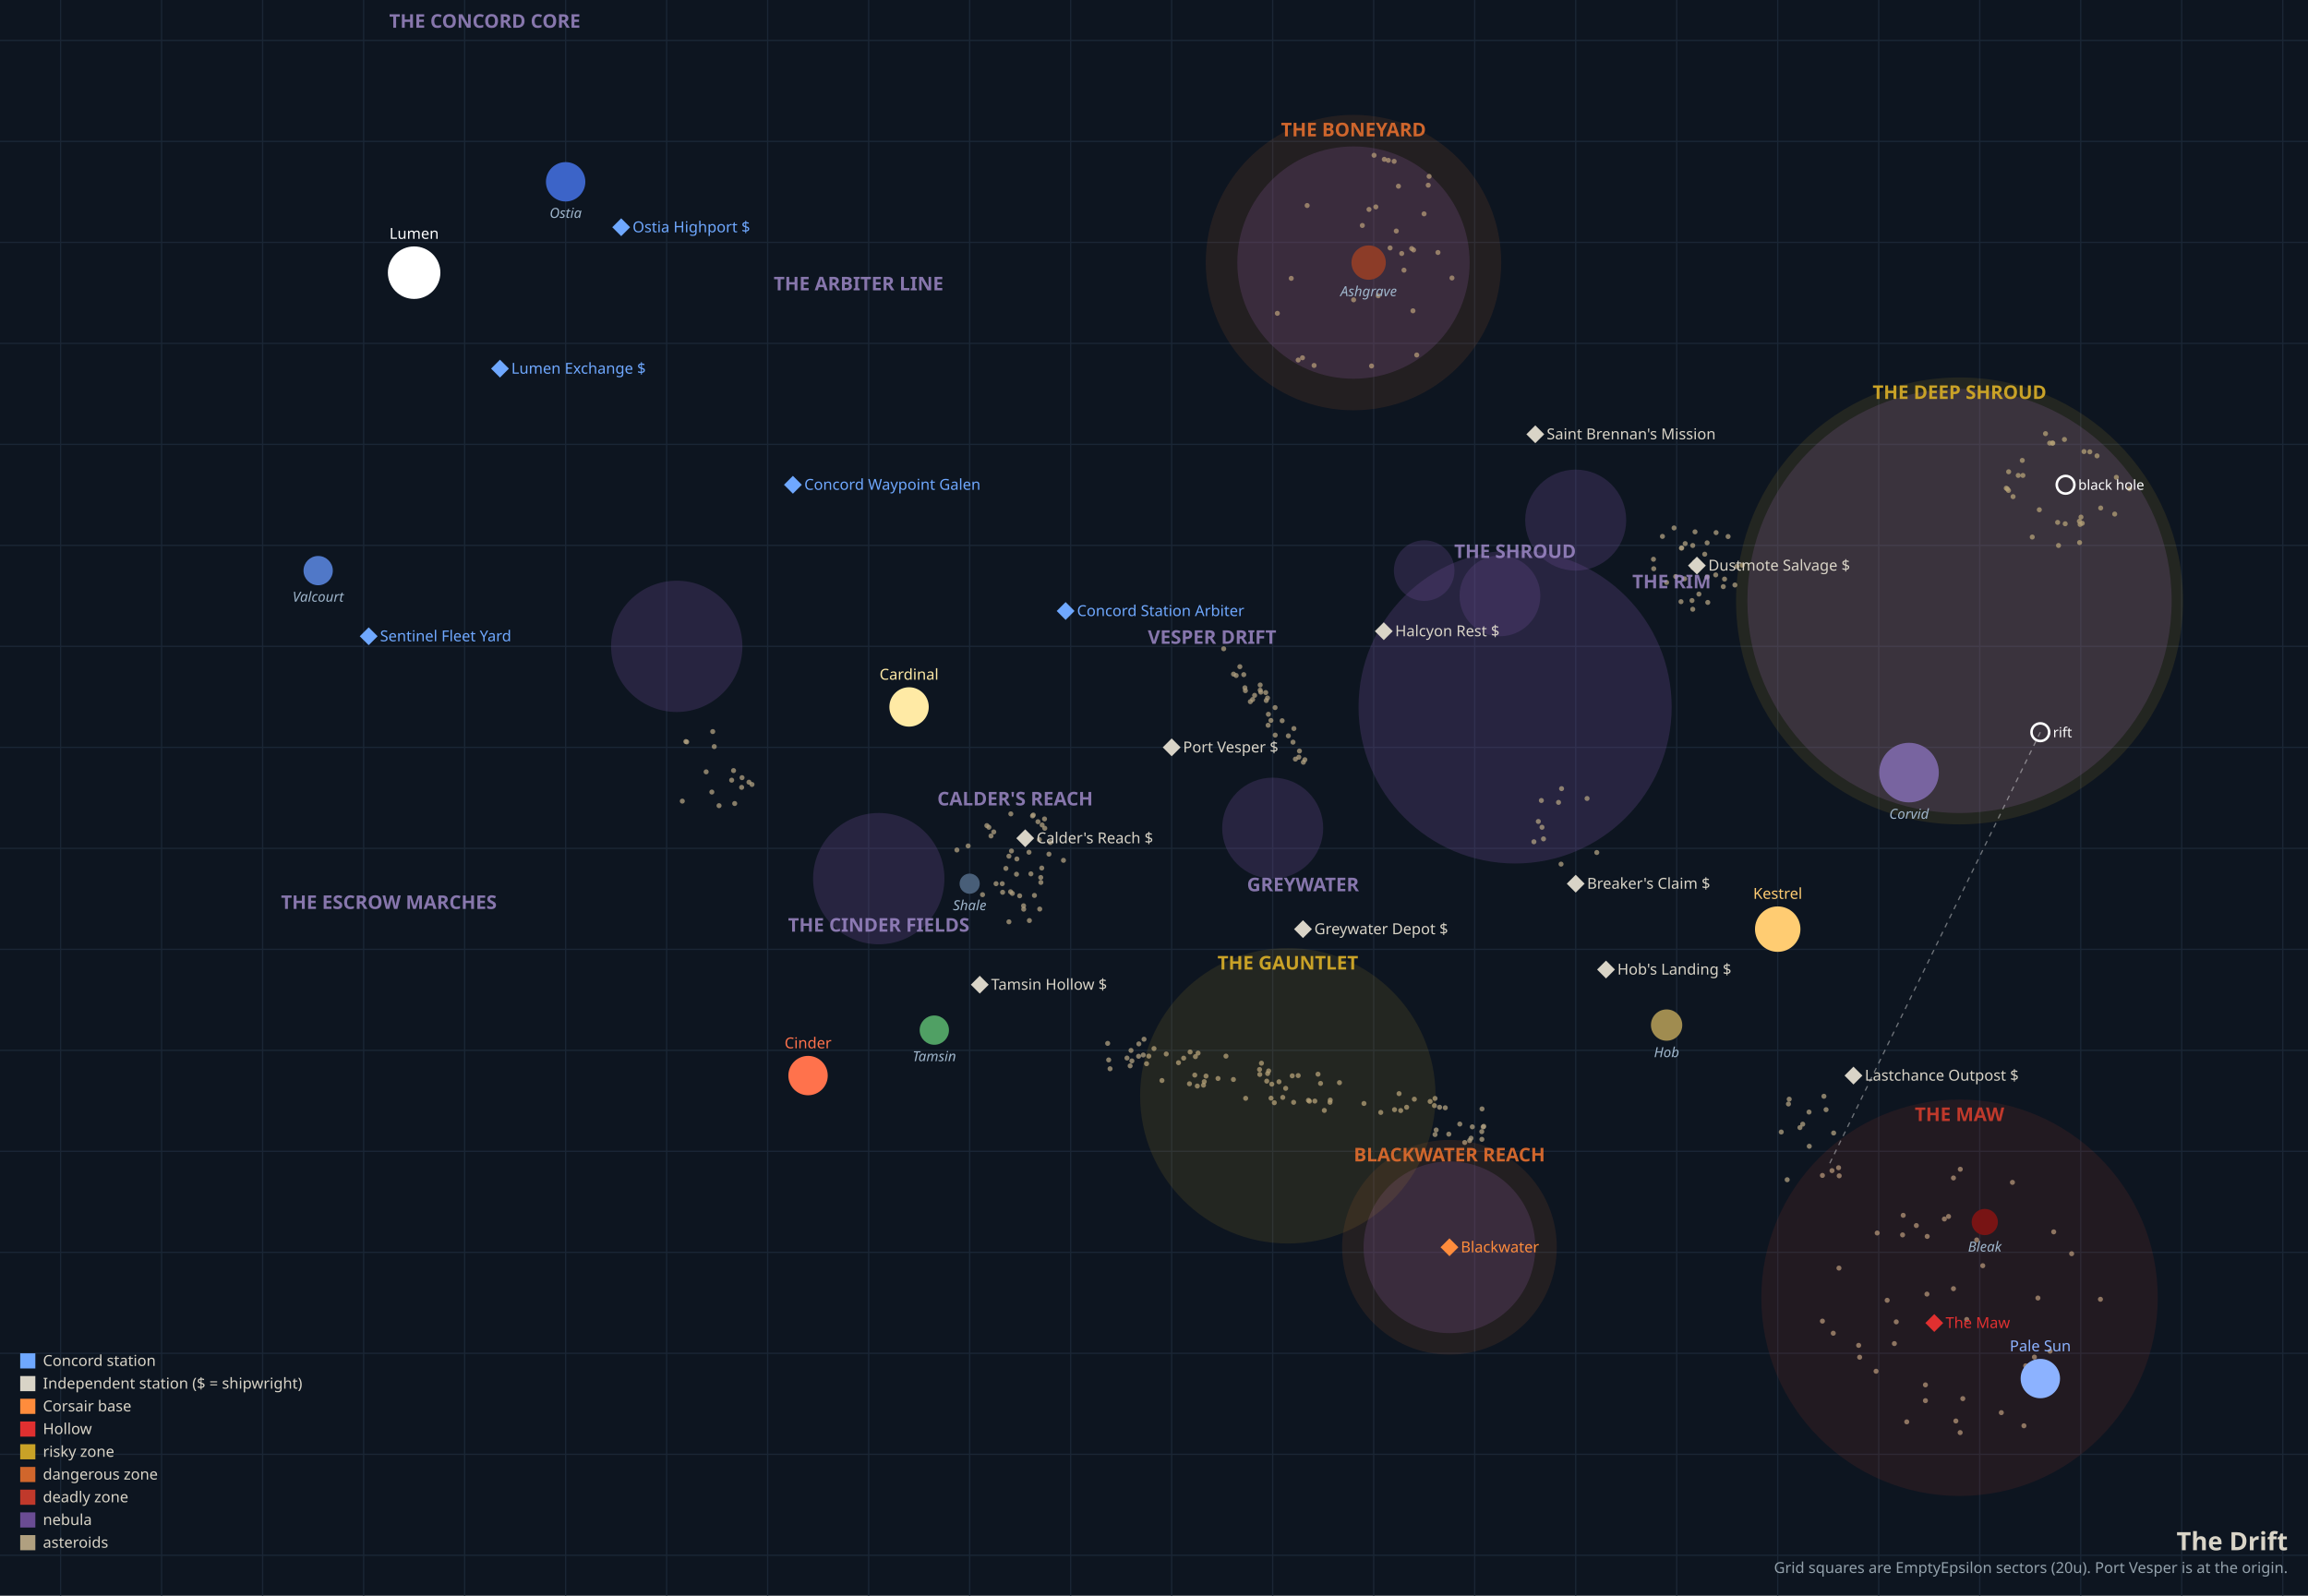
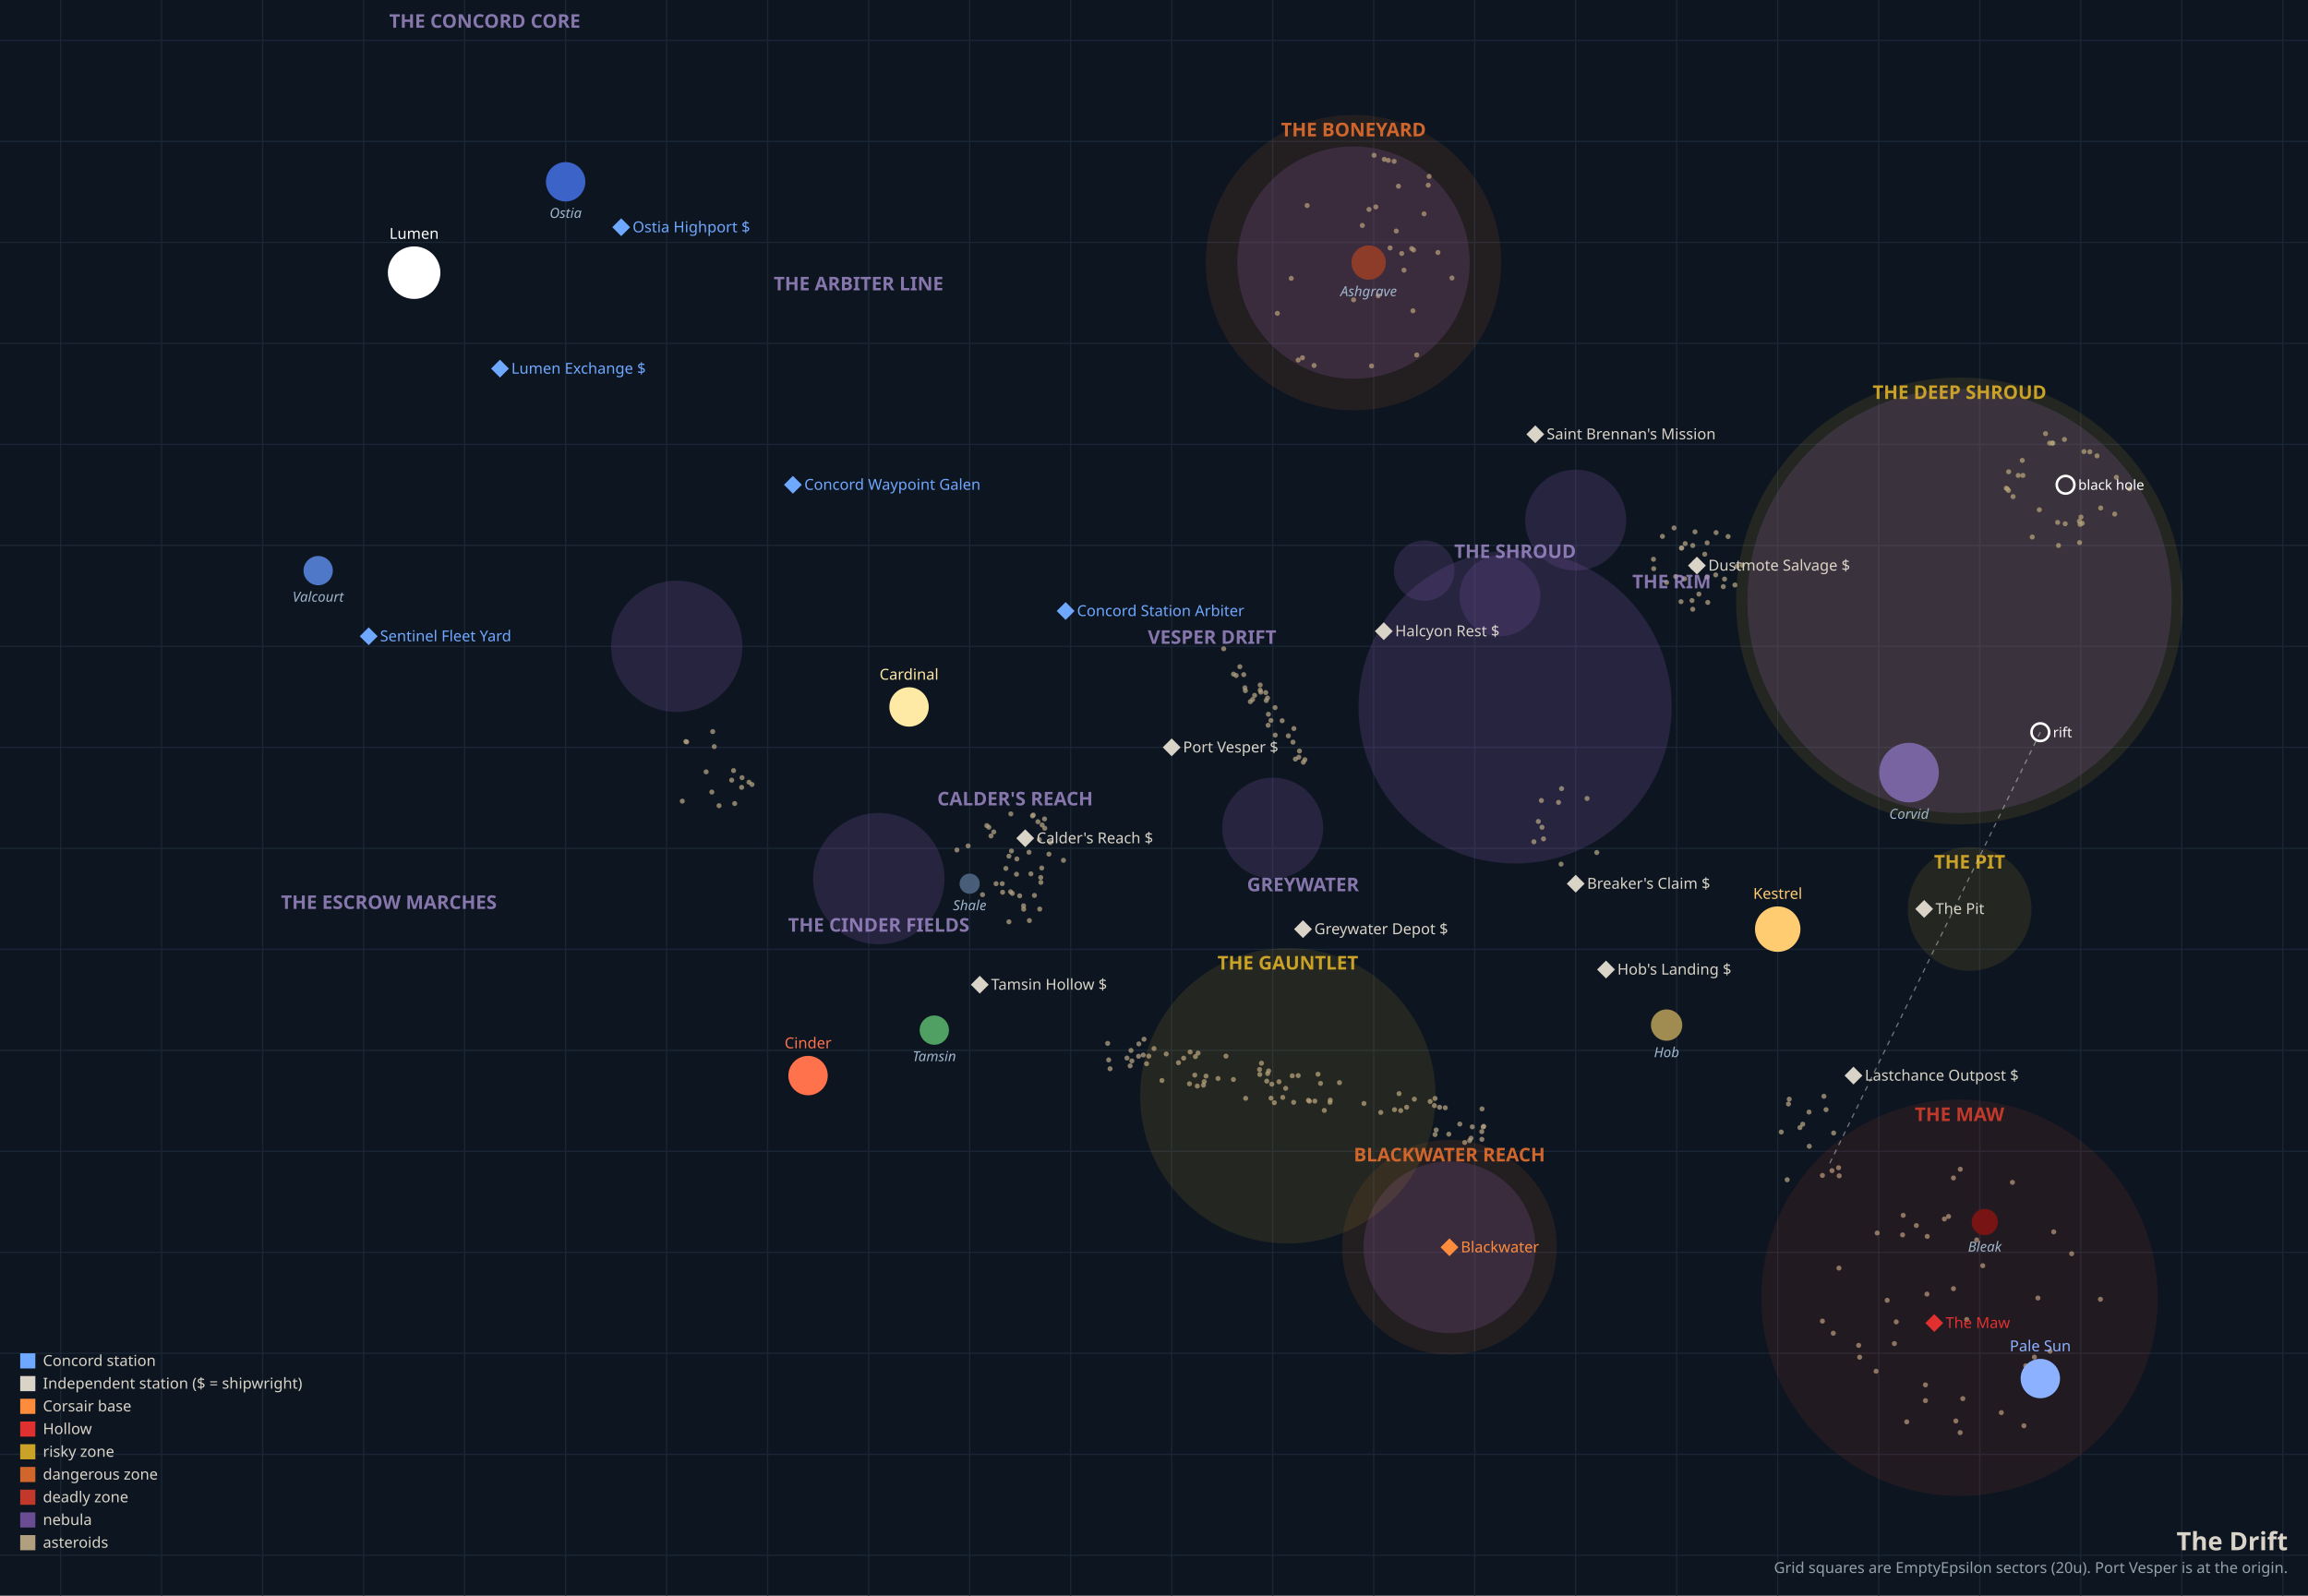
<svg xmlns="http://www.w3.org/2000/svg" viewBox="0 0 1828 1264" font-family="system-ui, sans-serif">
  <rect width="1828" height="1264" fill="#0d1520" />
  <line x1="-32.0" y1="0" x2="-32.0" y2="1264" stroke="#1a2635" stroke-width="1" />
  <line x1="48.0" y1="0" x2="48.0" y2="1264" stroke="#1a2635" stroke-width="1" />
  <line x1="128.0" y1="0" x2="128.0" y2="1264" stroke="#1a2635" stroke-width="1" />
  <line x1="208.0" y1="0" x2="208.0" y2="1264" stroke="#1a2635" stroke-width="1" />
  <line x1="288.0" y1="0" x2="288.0" y2="1264" stroke="#1a2635" stroke-width="1" />
  <line x1="368.0" y1="0" x2="368.0" y2="1264" stroke="#1a2635" stroke-width="1" />
  <line x1="448.0" y1="0" x2="448.0" y2="1264" stroke="#1a2635" stroke-width="1" />
  <line x1="528.0" y1="0" x2="528.0" y2="1264" stroke="#1a2635" stroke-width="1" />
  <line x1="608.0" y1="0" x2="608.0" y2="1264" stroke="#1a2635" stroke-width="1" />
  <line x1="688.0" y1="0" x2="688.0" y2="1264" stroke="#1a2635" stroke-width="1" />
  <line x1="768.0" y1="0" x2="768.0" y2="1264" stroke="#1a2635" stroke-width="1" />
  <line x1="848.0" y1="0" x2="848.0" y2="1264" stroke="#1a2635" stroke-width="1" />
  <line x1="928.0" y1="0" x2="928.0" y2="1264" stroke="#1a2635" stroke-width="1" />
  <line x1="1008.0" y1="0" x2="1008.0" y2="1264" stroke="#1a2635" stroke-width="1" />
  <line x1="1088.0" y1="0" x2="1088.0" y2="1264" stroke="#1a2635" stroke-width="1" />
  <line x1="1168.0" y1="0" x2="1168.0" y2="1264" stroke="#1a2635" stroke-width="1" />
  <line x1="1248.0" y1="0" x2="1248.0" y2="1264" stroke="#1a2635" stroke-width="1" />
  <line x1="1328.0" y1="0" x2="1328.0" y2="1264" stroke="#1a2635" stroke-width="1" />
  <line x1="1408.0" y1="0" x2="1408.0" y2="1264" stroke="#1a2635" stroke-width="1" />
  <line x1="1488.0" y1="0" x2="1488.0" y2="1264" stroke="#1a2635" stroke-width="1" />
  <line x1="1568.0" y1="0" x2="1568.0" y2="1264" stroke="#1a2635" stroke-width="1" />
  <line x1="1648.0" y1="0" x2="1648.0" y2="1264" stroke="#1a2635" stroke-width="1" />
  <line x1="1728.0" y1="0" x2="1728.0" y2="1264" stroke="#1a2635" stroke-width="1" />
  <line x1="1808.0" y1="0" x2="1808.0" y2="1264" stroke="#1a2635" stroke-width="1" />
  <line x1="0" y1="-48.0" x2="1828" y2="-48.0" stroke="#1a2635" stroke-width="1" />
  <line x1="0" y1="32.0" x2="1828" y2="32.0" stroke="#1a2635" stroke-width="1" />
  <line x1="0" y1="112.0" x2="1828" y2="112.0" stroke="#1a2635" stroke-width="1" />
  <line x1="0" y1="192.0" x2="1828" y2="192.0" stroke="#1a2635" stroke-width="1" />
  <line x1="0" y1="272.0" x2="1828" y2="272.0" stroke="#1a2635" stroke-width="1" />
  <line x1="0" y1="352.0" x2="1828" y2="352.0" stroke="#1a2635" stroke-width="1" />
  <line x1="0" y1="432.0" x2="1828" y2="432.0" stroke="#1a2635" stroke-width="1" />
  <line x1="0" y1="512.0" x2="1828" y2="512.0" stroke="#1a2635" stroke-width="1" />
  <line x1="0" y1="592.0" x2="1828" y2="592.0" stroke="#1a2635" stroke-width="1" />
  <line x1="0" y1="672.0" x2="1828" y2="672.0" stroke="#1a2635" stroke-width="1" />
  <line x1="0" y1="752.0" x2="1828" y2="752.0" stroke="#1a2635" stroke-width="1" />
  <line x1="0" y1="832.0" x2="1828" y2="832.0" stroke="#1a2635" stroke-width="1" />
  <line x1="0" y1="912.0" x2="1828" y2="912.0" stroke="#1a2635" stroke-width="1" />
  <line x1="0" y1="992.0" x2="1828" y2="992.0" stroke="#1a2635" stroke-width="1" />
  <line x1="0" y1="1072.0" x2="1828" y2="1072.0" stroke="#1a2635" stroke-width="1" />
  <line x1="0" y1="1152.0" x2="1828" y2="1152.0" stroke="#1a2635" stroke-width="1" />
  <line x1="0" y1="1232.0" x2="1828" y2="1232.0" stroke="#1a2635" stroke-width="1" />
  <circle cx="1200.0" cy="560.0" r="124.0" fill="#6a4c93" opacity="0.28" />
  <circle cx="1552.0" cy="476.0" r="168.0" fill="#6a4c93" opacity="0.28" />
  <circle cx="1148.0" cy="988.0" r="68.0" fill="#6a4c93" opacity="0.28" />
  <circle cx="1072.0" cy="208.0" r="92.0" fill="#6a4c93" opacity="0.28" />
  <circle cx="696.0" cy="696.0" r="52.0" fill="#6a4c93" opacity="0.28" />
  <circle cx="1008.0" cy="656.0" r="40.0" fill="#6a4c93" opacity="0.28" />
  <circle cx="536.0" cy="512.0" r="52.0" fill="#6a4c93" opacity="0.28" />
  <circle cx="1188.0" cy="472.0" r="32.0" fill="#6a4c93" opacity="0.28" />
  <circle cx="1248.0" cy="412.0" r="40.0" fill="#6a4c93" opacity="0.28" />
  <circle cx="1128.0" cy="452.0" r="24.0" fill="#6a4c93" opacity="0.28" />
  <circle cx="799.1" cy="678.2" r="2" fill="#b0a080" opacity="0.75" />
  <circle cx="800.4" cy="706.4" r="2" fill="#b0a080" opacity="0.75" />
  <circle cx="800.6" cy="644.7" r="2" fill="#b0a080" opacity="0.75" />
  <circle cx="815.0" cy="675.1" r="2" fill="#b0a080" opacity="0.75" />
  <circle cx="796.7" cy="687.9" r="2" fill="#b0a080" opacity="0.75" />
  <circle cx="810.7" cy="717.5" r="2" fill="#b0a080" opacity="0.75" />
  <circle cx="825.1" cy="687.6" r="2" fill="#b0a080" opacity="0.75" />
  <circle cx="783.2" cy="655.3" r="2" fill="#b0a080" opacity="0.75" />
  <circle cx="810.8" cy="720.2" r="2" fill="#b0a080" opacity="0.75" />
  <circle cx="805.4" cy="680.4" r="2" fill="#b0a080" opacity="0.75" />
  <circle cx="817.8" cy="646.3" r="2" fill="#b0a080" opacity="0.75" />
  <circle cx="793.8" cy="700.0" r="2" fill="#b0a080" opacity="0.75" />
  <circle cx="830.8" cy="676.6" r="2" fill="#b0a080" opacity="0.75" />
  <circle cx="816.5" cy="692.2" r="2" fill="#b0a080" opacity="0.75" />
  <circle cx="825.4" cy="653.5" r="2" fill="#b0a080" opacity="0.75" />
  <circle cx="818.4" cy="645.6" r="2" fill="#b0a080" opacity="0.75" />
  <circle cx="757.9" cy="673.3" r="2" fill="#b0a080" opacity="0.75" />
  <circle cx="778.2" cy="708.7" r="2" fill="#b0a080" opacity="0.75" />
  <circle cx="822.1" cy="650.9" r="2" fill="#b0a080" opacity="0.75" />
  <circle cx="827.5" cy="656.1" r="2" fill="#b0a080" opacity="0.75" />
  <circle cx="801.1" cy="674.1" r="2" fill="#b0a080" opacity="0.75" />
  <circle cx="807.6" cy="709.6" r="2" fill="#b0a080" opacity="0.75" />
  <circle cx="824.3" cy="695.1" r="2" fill="#b0a080" opacity="0.75" />
  <circle cx="824.4" cy="699.0" r="2" fill="#b0a080" opacity="0.75" />
  <circle cx="784.9" cy="662.2" r="2" fill="#b0a080" opacity="0.75" />
  <circle cx="788.9" cy="700.0" r="2" fill="#b0a080" opacity="0.75" />
  <circle cx="799.1" cy="730.2" r="2" fill="#b0a080" opacity="0.75" />
  <circle cx="781.6" cy="654.0" r="2" fill="#b0a080" opacity="0.75" />
  <circle cx="823.5" cy="720.1" r="2" fill="#b0a080" opacity="0.75" />
  <circle cx="819.3" cy="709.3" r="2" fill="#b0a080" opacity="0.75" />
  <circle cx="842.3" cy="681.5" r="2" fill="#b0a080" opacity="0.75" />
  <circle cx="766.8" cy="670.1" r="2" fill="#b0a080" opacity="0.75" />
  <circle cx="827.3" cy="648.7" r="2" fill="#b0a080" opacity="0.75" />
  <circle cx="805.1" cy="692.5" r="2" fill="#b0a080" opacity="0.75" />
  <circle cx="794.1" cy="706.8" r="2" fill="#b0a080" opacity="0.75" />
  <circle cx="815.3" cy="729.2" r="2" fill="#b0a080" opacity="0.75" />
  <circle cx="823.2" cy="665.1" r="2" fill="#b0a080" opacity="0.75" />
  <circle cx="787.1" cy="659.0" r="2" fill="#b0a080" opacity="0.75" />
  <circle cx="831.9" cy="667.4" r="2" fill="#b0a080" opacity="0.75" />
  <circle cx="801.8" cy="707.7" r="2" fill="#b0a080" opacity="0.75" />
  <circle cx="1045.9" cy="858.2" r="2" fill="#b0a080" opacity="0.75" />
  <circle cx="1048.9" cy="879.6" r="2" fill="#b0a080" opacity="0.75" />
  <circle cx="997.6" cy="847.2" r="2" fill="#b0a080" opacity="0.75" />
  <circle cx="1175.2" cy="892.2" r="2" fill="#b0a080" opacity="0.75" />
  <circle cx="906.1" cy="823.2" r="2" fill="#b0a080" opacity="0.75" />
  <circle cx="908.1" cy="842.6" r="2" fill="#b0a080" opacity="0.75" />
  <circle cx="1114.1" cy="877.1" r="2" fill="#b0a080" opacity="0.75" />
  <circle cx="895.8" cy="832.1" r="2" fill="#b0a080" opacity="0.75" />
  <circle cx="1174.7" cy="892.7" r="2" fill="#b0a080" opacity="0.75" />
  <circle cx="1165.1" cy="901.6" r="2" fill="#b0a080" opacity="0.75" />
  <circle cx="878.1" cy="839.6" r="2" fill="#b0a080" opacity="0.75" />
  <circle cx="1080.3" cy="874.1" r="2" fill="#b0a080" opacity="0.75" />
  <circle cx="955.2" cy="852.4" r="2" fill="#b0a080" opacity="0.75" />
  <circle cx="909.9" cy="836.6" r="2" fill="#b0a080" opacity="0.75" />
  <circle cx="1009.3" cy="873.5" r="2" fill="#b0a080" opacity="0.75" />
  <circle cx="1140.2" cy="877.1" r="2" fill="#b0a080" opacity="0.75" />
  <circle cx="1028.2" cy="852.0" r="2" fill="#b0a080" opacity="0.75" />
  <circle cx="1147.5" cy="898.4" r="2" fill="#b0a080" opacity="0.75" />
  <circle cx="964.7" cy="854.3" r="2" fill="#b0a080" opacity="0.75" />
  <circle cx="1060.9" cy="857.6" r="2" fill="#b0a080" opacity="0.75" />
  <circle cx="1104.5" cy="879.0" r="2" fill="#b0a080" opacity="0.75" />
  <circle cx="1109.4" cy="879.7" r="2" fill="#b0a080" opacity="0.75" />
  <circle cx="877.3" cy="826.5" r="2" fill="#b0a080" opacity="0.75" />
  <circle cx="879.2" cy="846.6" r="2" fill="#b0a080" opacity="0.75" />
  <circle cx="1137.5" cy="895.1" r="2" fill="#b0a080" opacity="0.75" />
  <circle cx="971.0" cy="836.6" r="2" fill="#b0a080" opacity="0.75" />
  <circle cx="1136.6" cy="898.7" r="2" fill="#b0a080" opacity="0.75" />
  <circle cx="901.8" cy="836.7" r="2" fill="#b0a080" opacity="0.75" />
  <circle cx="895.1" cy="844.3" r="2" fill="#b0a080" opacity="0.75" />
  <circle cx="1108.1" cy="866.3" r="2" fill="#b0a080" opacity="0.75" />
  <circle cx="1018.3" cy="862.1" r="2" fill="#b0a080" opacity="0.75" />
  <circle cx="953.2" cy="859.6" r="2" fill="#b0a080" opacity="0.75" />
  <circle cx="1004.8" cy="848.3" r="2" fill="#b0a080" opacity="0.75" />
  <circle cx="1036.3" cy="871.6" r="2" fill="#b0a080" opacity="0.75" />
  <circle cx="937.5" cy="838.2" r="2" fill="#b0a080" opacity="0.75" />
  <circle cx="1173.6" cy="896.4" r="2" fill="#b0a080" opacity="0.75" />
  <circle cx="1007.3" cy="858.8" r="2" fill="#b0a080" opacity="0.75" />
  <circle cx="914.0" cy="830.6" r="2" fill="#b0a080" opacity="0.75" />
  <circle cx="976.9" cy="855.1" r="2" fill="#b0a080" opacity="0.75" />
  <circle cx="946.8" cy="837.0" r="2" fill="#b0a080" opacity="0.75" />
  <circle cx="896.5" cy="840.4" r="2" fill="#b0a080" opacity="0.75" />
  <circle cx="942.1" cy="858.5" r="2" fill="#b0a080" opacity="0.75" />
  <circle cx="1136.6" cy="870.1" r="2" fill="#b0a080" opacity="0.75" />
  <circle cx="946.3" cy="851.6" r="2" fill="#b0a080" opacity="0.75" />
  <circle cx="942.6" cy="833.3" r="2" fill="#b0a080" opacity="0.75" />
  <circle cx="1156.2" cy="890.4" r="2" fill="#b0a080" opacity="0.75" />
  <circle cx="1016.0" cy="869.3" r="2" fill="#b0a080" opacity="0.75" />
  <circle cx="1120.2" cy="870.7" r="2" fill="#b0a080" opacity="0.75" />
  <circle cx="905.5" cy="835.7" r="2" fill="#b0a080" opacity="0.75" />
  <circle cx="1003.3" cy="856.4" r="2" fill="#b0a080" opacity="0.75" />
  <circle cx="1093.6" cy="881.2" r="2" fill="#b0a080" opacity="0.75" />
  <circle cx="1173.8" cy="878.4" r="2" fill="#b0a080" opacity="0.75" />
  <circle cx="997.8" cy="851.1" r="2" fill="#b0a080" opacity="0.75" />
  <circle cx="1136.1" cy="875.8" r="2" fill="#b0a080" opacity="0.75" />
  <circle cx="933.4" cy="841.8" r="2" fill="#b0a080" opacity="0.75" />
  <circle cx="1004.0" cy="850.4" r="2" fill="#b0a080" opacity="0.75" />
  <circle cx="948.3" cy="860.3" r="2" fill="#b0a080" opacity="0.75" />
  <circle cx="1006.7" cy="869.9" r="2" fill="#b0a080" opacity="0.75" />
  <circle cx="1043.9" cy="850.9" r="2" fill="#b0a080" opacity="0.75" />
  <circle cx="1173.7" cy="902.5" r="2" fill="#b0a080" opacity="0.75" />
  <circle cx="1164.0" cy="903.5" r="2" fill="#b0a080" opacity="0.75" />
  <circle cx="1132.7" cy="872.5" r="2" fill="#b0a080" opacity="0.75" />
  <circle cx="1023.5" cy="852.2" r="2" fill="#b0a080" opacity="0.75" />
  <circle cx="999.1" cy="842.2" r="2" fill="#b0a080" opacity="0.75" />
  <circle cx="986.6" cy="870.0" r="2" fill="#b0a080" opacity="0.75" />
  <circle cx="953.8" cy="856.8" r="2" fill="#b0a080" opacity="0.75" />
  <circle cx="1013.0" cy="856.9" r="2" fill="#b0a080" opacity="0.75" />
  <circle cx="1160.1" cy="905.0" r="2" fill="#b0a080" opacity="0.75" />
  <circle cx="1041.4" cy="872.2" r="2" fill="#b0a080" opacity="0.75" />
  <circle cx="923.7" cy="834.9" r="2" fill="#b0a080" opacity="0.75" />
  <circle cx="1166.1" cy="892.6" r="2" fill="#b0a080" opacity="0.75" />
  <circle cx="1037.1" cy="872.3" r="2" fill="#b0a080" opacity="0.75" />
  <circle cx="892.6" cy="838.1" r="2" fill="#b0a080" opacity="0.75" />
  <circle cx="1024.6" cy="873.2" r="2" fill="#b0a080" opacity="0.75" />
  <circle cx="920.3" cy="855.9" r="2" fill="#b0a080" opacity="0.75" />
  <circle cx="902.0" cy="826.9" r="2" fill="#b0a080" opacity="0.75" />
  <circle cx="1053.4" cy="873.2" r="2" fill="#b0a080" opacity="0.75" />
  <circle cx="948.9" cy="834.2" r="2" fill="#b0a080" opacity="0.75" />
  <circle cx="1144.7" cy="877.5" r="2" fill="#b0a080" opacity="0.75" />
  <circle cx="1053.6" cy="871.4" r="2" fill="#b0a080" opacity="0.75" />
  <circle cx="1320.0" cy="461.4" r="2" fill="#b0a080" opacity="0.75" />
  <circle cx="1309.6" cy="443.0" r="2" fill="#b0a080" opacity="0.75" />
  <circle cx="1352.6" cy="477.2" r="2" fill="#b0a080" opacity="0.75" />
  <circle cx="1345.6" cy="470.6" r="2" fill="#b0a080" opacity="0.75" />
  <circle cx="1334.7" cy="430.6" r="2" fill="#b0a080" opacity="0.75" />
  <circle cx="1331.4" cy="476.6" r="2" fill="#b0a080" opacity="0.75" />
  <circle cx="1365.9" cy="458.7" r="2" fill="#b0a080" opacity="0.75" />
  <circle cx="1379.9" cy="447.7" r="2" fill="#b0a080" opacity="0.75" />
  <circle cx="1358.9" cy="455.4" r="2" fill="#b0a080" opacity="0.75" />
  <circle cx="1340.7" cy="482.6" r="2" fill="#b0a080" opacity="0.75" />
  <circle cx="1368.7" cy="425.0" r="2" fill="#b0a080" opacity="0.75" />
  <circle cx="1334.2" cy="458.5" r="2" fill="#b0a080" opacity="0.75" />
  <circle cx="1359.2" cy="421.9" r="2" fill="#b0a080" opacity="0.75" />
  <circle cx="1316.7" cy="424.9" r="2" fill="#b0a080" opacity="0.75" />
  <circle cx="1342.2" cy="445.4" r="2" fill="#b0a080" opacity="0.75" />
  <circle cx="1352.1" cy="430.0" r="2" fill="#b0a080" opacity="0.75" />
  <circle cx="1325.9" cy="418.2" r="2" fill="#b0a080" opacity="0.75" />
  <circle cx="1352.1" cy="457.1" r="2" fill="#b0a080" opacity="0.75" />
  <circle cx="1364.9" cy="464.7" r="2" fill="#b0a080" opacity="0.75" />
  <circle cx="1340.1" cy="475.7" r="2" fill="#b0a080" opacity="0.75" />
  <circle cx="1340.7" cy="432.1" r="2" fill="#b0a080" opacity="0.75" />
  <circle cx="1331.7" cy="434.2" r="2" fill="#b0a080" opacity="0.75" />
  <circle cx="1309.8" cy="450.5" r="2" fill="#b0a080" opacity="0.75" />
  <circle cx="1350.2" cy="439.0" r="2" fill="#b0a080" opacity="0.75" />
  <circle cx="1327.2" cy="456.7" r="2" fill="#b0a080" opacity="0.75" />
  <circle cx="1375.6" cy="448.7" r="2" fill="#b0a080" opacity="0.75" />
  <circle cx="1332.0" cy="434.0" r="2" fill="#b0a080" opacity="0.75" />
  <circle cx="1342.5" cy="421.3" r="2" fill="#b0a080" opacity="0.75" />
  <circle cx="1340.8" cy="449.6" r="2" fill="#b0a080" opacity="0.75" />
  <circle cx="1374.1" cy="463.4" r="2" fill="#b0a080" opacity="0.75" />
  <circle cx="1127.9" cy="169.4" r="2" fill="#b0a080" opacity="0.75" />
  <circle cx="1107.6" cy="147.5" r="2" fill="#b0a080" opacity="0.75" />
  <circle cx="1091.6" cy="234.3" r="2" fill="#b0a080" opacity="0.75" />
  <circle cx="1040.8" cy="289.5" r="2" fill="#b0a080" opacity="0.75" />
  <circle cx="1096.4" cy="126.2" r="2" fill="#b0a080" opacity="0.75" />
  <circle cx="1105.9" cy="183.0" r="2" fill="#b0a080" opacity="0.75" />
  <circle cx="1072.1" cy="237.5" r="2" fill="#b0a080" opacity="0.75" />
  <circle cx="1088.3" cy="123.0" r="2" fill="#b0a080" opacity="0.75" />
  <circle cx="1011.7" cy="248.2" r="2" fill="#b0a080" opacity="0.75" />
  <circle cx="1122.1" cy="281.2" r="2" fill="#b0a080" opacity="0.75" />
  <circle cx="1131.9" cy="139.7" r="2" fill="#b0a080" opacity="0.75" />
  <circle cx="1104.2" cy="127.8" r="2" fill="#b0a080" opacity="0.75" />
  <circle cx="1150.0" cy="220.2" r="2" fill="#b0a080" opacity="0.75" />
  <circle cx="1028.2" cy="285.2" r="2" fill="#b0a080" opacity="0.75" />
  <circle cx="1099.6" cy="127.0" r="2" fill="#b0a080" opacity="0.75" />
  <circle cx="1089.7" cy="163.9" r="2" fill="#b0a080" opacity="0.75" />
  <circle cx="1079.0" cy="178.6" r="2" fill="#b0a080" opacity="0.75" />
  <circle cx="1131.2" cy="146.7" r="2" fill="#b0a080" opacity="0.75" />
  <circle cx="1086.3" cy="289.9" r="2" fill="#b0a080" opacity="0.75" />
  <circle cx="1022.7" cy="220.5" r="2" fill="#b0a080" opacity="0.75" />
  <circle cx="1084.3" cy="165.9" r="2" fill="#b0a080" opacity="0.75" />
  <circle cx="1112.0" cy="214.0" r="2" fill="#b0a080" opacity="0.75" />
  <circle cx="1031.6" cy="283.4" r="2" fill="#b0a080" opacity="0.75" />
  <circle cx="1119.6" cy="198.0" r="2" fill="#b0a080" opacity="0.75" />
  <circle cx="1035.3" cy="162.8" r="2" fill="#b0a080" opacity="0.75" />
  <circle cx="1138.9" cy="200.0" r="2" fill="#b0a080" opacity="0.75" />
  <circle cx="1101.0" cy="196.4" r="2" fill="#b0a080" opacity="0.75" />
  <circle cx="1110.2" cy="200.8" r="2" fill="#b0a080" opacity="0.75" />
  <circle cx="1118.1" cy="196.9" r="2" fill="#b0a080" opacity="0.75" />
  <circle cx="1119.1" cy="246.2" r="2" fill="#b0a080" opacity="0.75" />
  <circle cx="1543.3" cy="963.6" r="2" fill="#b0a080" opacity="0.75" />
  <circle cx="1486.8" cy="976.7" r="2" fill="#b0a080" opacity="0.75" />
  <circle cx="1485.9" cy="1086.2" r="2" fill="#b0a080" opacity="0.75" />
  <circle cx="1549.1" cy="1125.6" r="2" fill="#b0a080" opacity="0.75" />
  <circle cx="1663.6" cy="1029.2" r="2" fill="#b0a080" opacity="0.75" />
  <circle cx="1456.5" cy="1004.5" r="2" fill="#b0a080" opacity="0.75" />
  <circle cx="1547.2" cy="933.1" r="2" fill="#b0a080" opacity="0.75" />
  <circle cx="1531.8" cy="1051.1" r="2" fill="#b0a080" opacity="0.75" />
  <circle cx="1517.8" cy="970.8" r="2" fill="#b0a080" opacity="0.75" />
  <circle cx="1510.2" cy="1126.3" r="2" fill="#b0a080" opacity="0.75" />
  <circle cx="1540.0" cy="965.6" r="2" fill="#b0a080" opacity="0.75" />
  <circle cx="1525.0" cy="1097.0" r="2" fill="#b0a080" opacity="0.75" />
  <circle cx="1500.4" cy="1064.3" r="2" fill="#b0a080" opacity="0.75" />
  <circle cx="1604.4" cy="1081.9" r="2" fill="#b0a080" opacity="0.75" />
  <circle cx="1640.8" cy="993.1" r="2" fill="#b0a080" opacity="0.75" />
  <circle cx="1626.6" cy="975.8" r="2" fill="#b0a080" opacity="0.75" />
  <circle cx="1525.0" cy="1109.5" r="2" fill="#b0a080" opacity="0.75" />
  <circle cx="1614.1" cy="1028.2" r="2" fill="#b0a080" opacity="0.75" />
  <circle cx="1472.1" cy="1065.7" r="2" fill="#b0a080" opacity="0.75" />
  <circle cx="1507.4" cy="962.7" r="2" fill="#b0a080" opacity="0.75" />
  <circle cx="1501.9" cy="1047.1" r="2" fill="#b0a080" opacity="0.75" />
  <circle cx="1443.4" cy="1046.5" r="2" fill="#b0a080" opacity="0.75" />
  <circle cx="1565.6" cy="982.2" r="2" fill="#b0a080" opacity="0.75" />
  <circle cx="1623.7" cy="1070.3" r="2" fill="#b0a080" opacity="0.75" />
  <circle cx="1506.9" cy="978.2" r="2" fill="#b0a080" opacity="0.75" />
  <circle cx="1593.9" cy="936.6" r="2" fill="#b0a080" opacity="0.75" />
  <circle cx="1526.4" cy="979.4" r="2" fill="#b0a080" opacity="0.75" />
  <circle cx="1557.7" cy="1045.2" r="2" fill="#b0a080" opacity="0.75" />
  <circle cx="1554.6" cy="1107.9" r="2" fill="#b0a080" opacity="0.75" />
  <circle cx="1570.4" cy="1002.6" r="2" fill="#b0a080" opacity="0.75" />
  <circle cx="1472.9" cy="1075.1" r="2" fill="#b0a080" opacity="0.75" />
  <circle cx="1585.1" cy="1119.0" r="2" fill="#b0a080" opacity="0.75" />
  <circle cx="1494.7" cy="1030.0" r="2" fill="#b0a080" opacity="0.75" />
  <circle cx="1547.2" cy="1020.8" r="2" fill="#b0a080" opacity="0.75" />
  <circle cx="1552.6" cy="926.2" r="2" fill="#b0a080" opacity="0.75" />
  <circle cx="1611.3" cy="1075.0" r="2" fill="#b0a080" opacity="0.75" />
  <circle cx="1603.0" cy="1129.4" r="2" fill="#b0a080" opacity="0.75" />
  <circle cx="1526.2" cy="1025.1" r="2" fill="#b0a080" opacity="0.75" />
  <circle cx="1552.5" cy="1134.8" r="2" fill="#b0a080" opacity="0.75" />
  <circle cx="1452.0" cy="1056.1" r="2" fill="#b0a080" opacity="0.75" />
  <circle cx="1010.0" cy="582.3" r="2" fill="#b0a080" opacity="0.75" />
  <circle cx="1004.4" cy="574.5" r="2" fill="#b0a080" opacity="0.75" />
  <circle cx="1033.5" cy="601.8" r="2" fill="#b0a080" opacity="0.75" />
  <circle cx="1020.4" cy="582.9" r="2" fill="#b0a080" opacity="0.75" />
  <circle cx="1029.2" cy="594.9" r="2" fill="#b0a080" opacity="0.75" />
  <circle cx="1032.3" cy="603.8" r="2" fill="#b0a080" opacity="0.75" />
  <circle cx="1002.9" cy="554.9" r="2" fill="#b0a080" opacity="0.75" />
  <circle cx="979.1" cy="535.1" r="2" fill="#b0a080" opacity="0.75" />
  <circle cx="1024.1" cy="587.9" r="2" fill="#b0a080" opacity="0.75" />
  <circle cx="1015.5" cy="570.9" r="2" fill="#b0a080" opacity="0.75" />
  <circle cx="969.2" cy="513.9" r="2" fill="#b0a080" opacity="0.75" />
  <circle cx="985.1" cy="534.4" r="2" fill="#b0a080" opacity="0.75" />
  <circle cx="1009.9" cy="560.5" r="2" fill="#b0a080" opacity="0.75" />
  <circle cx="977.0" cy="534.0" r="2" fill="#b0a080" opacity="0.75" />
  <circle cx="1024.8" cy="577.1" r="2" fill="#b0a080" opacity="0.75" />
  <circle cx="993.7" cy="550.8" r="2" fill="#b0a080" opacity="0.75" />
  <circle cx="998.6" cy="548.3" r="2" fill="#b0a080" opacity="0.75" />
  <circle cx="990.3" cy="555.8" r="2" fill="#b0a080" opacity="0.75" />
  <circle cx="1006.6" cy="570.7" r="2" fill="#b0a080" opacity="0.75" />
  <circle cx="1028.7" cy="599.8" r="2" fill="#b0a080" opacity="0.75" />
  <circle cx="998.1" cy="542.6" r="2" fill="#b0a080" opacity="0.75" />
  <circle cx="986.4" cy="547.1" r="2" fill="#b0a080" opacity="0.75" />
  <circle cx="1026.0" cy="601.3" r="2" fill="#b0a080" opacity="0.75" />
  <circle cx="992.1" cy="554.1" r="2" fill="#b0a080" opacity="0.75" />
  <circle cx="1004.6" cy="565.8" r="2" fill="#b0a080" opacity="0.75" />
  <circle cx="982.0" cy="528.1" r="2" fill="#b0a080" opacity="0.75" />
  <circle cx="1002.5" cy="548.6" r="2" fill="#b0a080" opacity="0.75" />
  <circle cx="986.0" cy="544.8" r="2" fill="#b0a080" opacity="0.75" />
  <circle cx="998.1" cy="546.7" r="2" fill="#b0a080" opacity="0.75" />
  <circle cx="1003.9" cy="552.9" r="2" fill="#b0a080" opacity="0.75" />
  <circle cx="559.3" cy="611.4" r="2" fill="#b0a080" opacity="0.75" />
  <circle cx="540.4" cy="634.6" r="2" fill="#b0a080" opacity="0.75" />
  <circle cx="595.6" cy="621.4" r="2" fill="#b0a080" opacity="0.75" />
  <circle cx="581.9" cy="636.5" r="2" fill="#b0a080" opacity="0.75" />
  <circle cx="587.4" cy="623.7" r="2" fill="#b0a080" opacity="0.75" />
  <circle cx="569.5" cy="638.2" r="2" fill="#b0a080" opacity="0.75" />
  <circle cx="565.7" cy="591.4" r="2" fill="#b0a080" opacity="0.75" />
  <circle cx="564.5" cy="579.5" r="2" fill="#b0a080" opacity="0.75" />
  <circle cx="563.8" cy="627.4" r="2" fill="#b0a080" opacity="0.75" />
  <circle cx="593.2" cy="619.6" r="2" fill="#b0a080" opacity="0.75" />
  <circle cx="587.7" cy="616.0" r="2" fill="#b0a080" opacity="0.75" />
  <circle cx="543.2" cy="587.4" r="2" fill="#b0a080" opacity="0.75" />
  <circle cx="543.9" cy="587.7" r="2" fill="#b0a080" opacity="0.75" />
  <circle cx="581.0" cy="610.4" r="2" fill="#b0a080" opacity="0.75" />
  <circle cx="579.5" cy="618.0" r="2" fill="#b0a080" opacity="0.75" />
  <circle cx="1451.0" cy="927.3" r="2" fill="#b0a080" opacity="0.75" />
  <circle cx="1410.8" cy="896.7" r="2" fill="#b0a080" opacity="0.75" />
  <circle cx="1417.1" cy="870.7" r="2" fill="#b0a080" opacity="0.75" />
  <circle cx="1443.4" cy="931.1" r="2" fill="#b0a080" opacity="0.75" />
  <circle cx="1427.8" cy="890.5" r="2" fill="#b0a080" opacity="0.75" />
  <circle cx="1444.6" cy="868.4" r="2" fill="#b0a080" opacity="0.75" />
  <circle cx="1433.0" cy="908.0" r="2" fill="#b0a080" opacity="0.75" />
  <circle cx="1415.5" cy="934.5" r="2" fill="#b0a080" opacity="0.75" />
  <circle cx="1452.3" cy="897.5" r="2" fill="#b0a080" opacity="0.75" />
  <circle cx="1425.6" cy="893.2" r="2" fill="#b0a080" opacity="0.75" />
  <circle cx="1416.5" cy="874.5" r="2" fill="#b0a080" opacity="0.75" />
  <circle cx="1456.2" cy="925.0" r="2" fill="#b0a080" opacity="0.75" />
  <circle cx="1446.3" cy="879.0" r="2" fill="#b0a080" opacity="0.75" />
  <circle cx="1456.7" cy="931.4" r="2" fill="#b0a080" opacity="0.75" />
  <circle cx="1432.8" cy="880.9" r="2" fill="#b0a080" opacity="0.75" />
  <circle cx="1222.5" cy="664.5" r="2" fill="#b0a080" opacity="0.75" />
  <circle cx="1221.3" cy="655.3" r="2" fill="#b0a080" opacity="0.75" />
  <circle cx="1257.0" cy="632.5" r="2" fill="#b0a080" opacity="0.75" />
  <circle cx="1264.7" cy="675.3" r="2" fill="#b0a080" opacity="0.75" />
  <circle cx="1220.8" cy="634.1" r="2" fill="#b0a080" opacity="0.75" />
  <circle cx="1234.4" cy="635.6" r="2" fill="#b0a080" opacity="0.75" />
  <circle cx="1236.8" cy="624.7" r="2" fill="#b0a080" opacity="0.75" />
  <circle cx="1236.4" cy="684.5" r="2" fill="#b0a080" opacity="0.75" />
  <circle cx="1218.4" cy="650.7" r="2" fill="#b0a080" opacity="0.75" />
  <circle cx="1214.9" cy="666.8" r="2" fill="#b0a080" opacity="0.75" />
  <circle cx="1630.4" cy="432.1" r="2" fill="#b0a080" opacity="0.75" />
  <circle cx="1650.6" cy="357.7" r="2" fill="#b0a080" opacity="0.75" />
  <circle cx="1660.9" cy="361.1" r="2" fill="#b0a080" opacity="0.75" />
  <circle cx="1594.4" cy="393.4" r="2" fill="#b0a080" opacity="0.75" />
  <circle cx="1615.2" cy="403.8" r="2" fill="#b0a080" opacity="0.75" />
  <circle cx="1655.2" cy="357.9" r="2" fill="#b0a080" opacity="0.75" />
  <circle cx="1647.1" cy="429.8" r="2" fill="#b0a080" opacity="0.75" />
  <circle cx="1609.6" cy="425.4" r="2" fill="#b0a080" opacity="0.75" />
  <circle cx="1625.5" cy="351.0" r="2" fill="#b0a080" opacity="0.75" />
  <circle cx="1686.7" cy="387.2" r="2" fill="#b0a080" opacity="0.75" />
  <circle cx="1674.9" cy="407.2" r="2" fill="#b0a080" opacity="0.75" />
  <circle cx="1589.9" cy="387.3" r="2" fill="#b0a080" opacity="0.75" />
  <circle cx="1620.1" cy="343.5" r="2" fill="#b0a080" opacity="0.75" />
  <circle cx="1589.0" cy="386.7" r="2" fill="#b0a080" opacity="0.75" />
  <circle cx="1663.8" cy="402.4" r="2" fill="#b0a080" opacity="0.75" />
  <circle cx="1623.4" cy="351.0" r="2" fill="#b0a080" opacity="0.75" />
  <circle cx="1601.7" cy="364.7" r="2" fill="#b0a080" opacity="0.75" />
  <circle cx="1598.5" cy="376.6" r="2" fill="#b0a080" opacity="0.75" />
  <circle cx="1635.1" cy="348.1" r="2" fill="#b0a080" opacity="0.75" />
  <circle cx="1625.9" cy="351.0" r="2" fill="#b0a080" opacity="0.75" />
  <circle cx="1635.7" cy="414.9" r="2" fill="#b0a080" opacity="0.75" />
  <circle cx="1646.9" cy="412.9" r="2" fill="#b0a080" opacity="0.75" />
  <circle cx="1590.9" cy="373.7" r="2" fill="#b0a080" opacity="0.75" />
  <circle cx="1649.2" cy="414.5" r="2" fill="#b0a080" opacity="0.75" />
  <circle cx="1590.8" cy="388.5" r="2" fill="#b0a080" opacity="0.75" />
  <circle cx="1676.2" cy="378.1" r="2" fill="#b0a080" opacity="0.75" />
  <circle cx="1629.7" cy="413.8" r="2" fill="#b0a080" opacity="0.75" />
  <circle cx="1647.5" cy="415.4" r="2" fill="#b0a080" opacity="0.75" />
  <circle cx="1648.2" cy="409.6" r="2" fill="#b0a080" opacity="0.75" />
  <circle cx="1602.2" cy="376.6" r="2" fill="#b0a080" opacity="0.75" />
  <circle cx="1020.0" cy="868.0" r="116.0" fill="#c9a227" opacity="0.12" stroke="#c9a227" stroke-width="2" />
  <circle cx="1148.0" cy="988.0" r="84.0" fill="#d0662c" opacity="0.12" stroke="#d0662c" stroke-width="2" />
  <circle cx="1552.0" cy="476.0" r="176.0" fill="#c9a227" opacity="0.12" stroke="#c9a227" stroke-width="2" />
  <circle cx="1072.0" cy="208.0" r="116.0" fill="#d0662c" opacity="0.12" stroke="#d0662c" stroke-width="2" />
  <circle cx="1552.0" cy="1028.0" r="156.0" fill="#c0392b" opacity="0.12" stroke="#c0392b" stroke-width="2" />
+   <circle cx="1560.0" cy="720.0" r="48.0" fill="#c9a227" opacity="0.12" stroke="#c9a227" stroke-width="2" />
  <circle cx="328.0" cy="216.0" r="20.8" fill="#ffffff" />
  <text x="328.0" y="189.2" fill="#ffffff" font-size="12" text-anchor="middle">Lumen</text>
  <circle cx="720.0" cy="560.0" r="15.6" fill="#ffeaa5" />
  <text x="720.0" y="538.4" fill="#ffeaa5" font-size="12" text-anchor="middle">Cardinal</text>
  <circle cx="640.0" cy="852.0" r="15.6" fill="#ff724c" />
  <text x="640.0" y="830.4" fill="#ff724c" font-size="12" text-anchor="middle">Cinder</text>
  <circle cx="1408.0" cy="736.0" r="18.0" fill="#ffcc72" />
  <text x="1408.0" y="712.0" fill="#ffcc72" font-size="12" text-anchor="middle">Kestrel</text>
  <circle cx="1616.0" cy="1092.0" r="15.6" fill="#8cb2ff" />
  <text x="1616.0" y="1070.4" fill="#8cb2ff" font-size="12" text-anchor="middle">Pale Sun</text>
  <circle cx="448.0" cy="144.0" r="15.6" fill="#3c64c8" />
  <text x="448.0" y="172.6" fill="#9fb6cc" font-size="11" text-anchor="middle" font-style="italic">Ostia</text>
  <circle cx="252.0" cy="452.0" r="11.6" fill="#5078c8" />
  <text x="252.0" y="476.6" fill="#9fb6cc" font-size="11" text-anchor="middle" font-style="italic">Valcourt</text>
  <circle cx="740.0" cy="816.0" r="11.6" fill="#50a064" />
  <text x="740.0" y="840.6" fill="#9fb6cc" font-size="11" text-anchor="middle" font-style="italic">Tamsin</text>
  <circle cx="768.0" cy="700.0" r="8.0" fill="#485e78" />
  <text x="768.0" y="721.0" fill="#9fb6cc" font-size="11" text-anchor="middle" font-style="italic">Shale</text>
  <circle cx="1084.0" cy="208.0" r="13.6" fill="#8c3c28" />
  <text x="1084.0" y="234.6" fill="#9fb6cc" font-size="11" text-anchor="middle" font-style="italic">Ashgrave</text>
  <circle cx="1320.0" cy="812.0" r="12.4" fill="#a08c50" />
  <text x="1320.0" y="837.4" fill="#9fb6cc" font-size="11" text-anchor="middle" font-style="italic">Hob</text>
  <circle cx="1512.0" cy="612.0" r="23.6" fill="#7864a0" />
  <text x="1512.0" y="648.6" fill="#9fb6cc" font-size="11" text-anchor="middle" font-style="italic">Corvid</text>
  <circle cx="1572.0" cy="968.0" r="10.4" fill="#781414" />
  <text x="1572.0" y="991.4" fill="#9fb6cc" font-size="11" text-anchor="middle" font-style="italic">Bleak</text>
  <rect x="487.0" y="175.0" width="10" height="10" fill="#6fa8ff" transform="rotate(45 492.0 180.0)" />
  <text x="501.0" y="184.0" fill="#6fa8ff" font-size="12">Ostia Highport $</text>
  <rect x="391.0" y="287.0" width="10" height="10" fill="#6fa8ff" transform="rotate(45 396.0 292.0)" />
  <text x="405.0" y="296.0" fill="#6fa8ff" font-size="12">Lumen Exchange $</text>
  <rect x="287.0" y="499.0" width="10" height="10" fill="#6fa8ff" transform="rotate(45 292.0 504.0)" />
  <text x="301.0" y="508.0" fill="#6fa8ff" font-size="12">Sentinel Fleet Yard</text>
  <rect x="623.0" y="379.0" width="10" height="10" fill="#6fa8ff" transform="rotate(45 628.0 384.0)" />
  <text x="637.0" y="388.0" fill="#6fa8ff" font-size="12">Concord Waypoint Galen</text>
  <rect x="839.0" y="479.0" width="10" height="10" fill="#6fa8ff" transform="rotate(45 844.0 484.0)" />
  <text x="853.0" y="488.0" fill="#6fa8ff" font-size="12">Concord Station Arbiter</text>
  <rect x="923.0" y="587.0" width="10" height="10" fill="#d9d4c7" transform="rotate(45 928.0 592.0)" />
  <text x="937.0" y="596.0" fill="#d9d4c7" font-size="12">Port Vesper $</text>
  <rect x="807.0" y="659.0" width="10" height="10" fill="#d9d4c7" transform="rotate(45 812.0 664.0)" />
  <text x="821.0" y="668.0" fill="#d9d4c7" font-size="12">Calder's Reach $</text>
  <rect x="771.0" y="775.0" width="10" height="10" fill="#d9d4c7" transform="rotate(45 776.0 780.0)" />
  <text x="785.0" y="784.0" fill="#d9d4c7" font-size="12">Tamsin Hollow $</text>
  <rect x="1027.0" y="731.0" width="10" height="10" fill="#d9d4c7" transform="rotate(45 1032.0 736.0)" />
  <text x="1041.0" y="740.0" fill="#d9d4c7" font-size="12">Greywater Depot $</text>
  <rect x="1091.0" y="495.0" width="10" height="10" fill="#d9d4c7" transform="rotate(45 1096.0 500.0)" />
  <text x="1105.0" y="504.0" fill="#d9d4c7" font-size="12">Halcyon Rest $</text>
  <rect x="1267.0" y="763.0" width="10" height="10" fill="#d9d4c7" transform="rotate(45 1272.0 768.0)" />
  <text x="1281.0" y="772.0" fill="#d9d4c7" font-size="12">Hob's Landing $</text>
  <rect x="1339.0" y="443.0" width="10" height="10" fill="#d9d4c7" transform="rotate(45 1344.0 448.0)" />
  <text x="1353.0" y="452.0" fill="#d9d4c7" font-size="12">Dustmote Salvage $</text>
  <rect x="1211.0" y="339.0" width="10" height="10" fill="#d9d4c7" transform="rotate(45 1216.0 344.0)" />
  <text x="1225.0" y="348.0" fill="#d9d4c7" font-size="12">Saint Brennan's Mission</text>
  <rect x="1243.0" y="695.0" width="10" height="10" fill="#d9d4c7" transform="rotate(45 1248.0 700.0)" />
  <text x="1257.0" y="704.0" fill="#d9d4c7" font-size="12">Breaker's Claim $</text>
  <rect x="1463.0" y="847.0" width="10" height="10" fill="#d9d4c7" transform="rotate(45 1468.0 852.0)" />
  <text x="1477.0" y="856.0" fill="#d9d4c7" font-size="12">Lastchance Outpost $</text>
  <rect x="1143.0" y="983.0" width="10" height="10" fill="#ff8c3c" transform="rotate(45 1148.0 988.0)" />
  <text x="1157.0" y="992.0" fill="#ff8c3c" font-size="12">Blackwater</text>
  <rect x="1527.0" y="1043.0" width="10" height="10" fill="#e03030" transform="rotate(45 1532.0 1048.0)" />
  <text x="1541.0" y="1052.0" fill="#e03030" font-size="12">The Maw</text>
+   <rect x="1519.0" y="715.0" width="10" height="10" fill="#d9d4c7" transform="rotate(45 1524.0 720.0)" />
+   <text x="1533.0" y="724.0" fill="#d9d4c7" font-size="12">The Pit</text>
  <text x="384.0" y="22.0" fill="#a58fd0" font-size="15" font-weight="700" text-anchor="middle" opacity="0.8">THE CONCORD CORE</text>
  <text x="680.0" y="230.0" fill="#a58fd0" font-size="15" font-weight="700" text-anchor="middle" opacity="0.8">THE ARBITER LINE</text>
  <text x="308.0" y="720.0" fill="#a58fd0" font-size="15" font-weight="700" text-anchor="middle" opacity="0.8">THE ESCROW MARCHES</text>
  <text x="960.0" y="510.0" fill="#a58fd0" font-size="15" font-weight="700" text-anchor="middle" opacity="0.8">VESPER DRIFT</text>
  <text x="804.0" y="638.0" fill="#a58fd0" font-size="15" font-weight="700" text-anchor="middle" opacity="0.8">CALDER'S REACH</text>
  <text x="696.0" y="738.0" fill="#a58fd0" font-size="15" font-weight="700" text-anchor="middle" opacity="0.8">THE CINDER FIELDS</text>
  <text x="1032.0" y="706.0" fill="#a58fd0" font-size="15" font-weight="700" text-anchor="middle" opacity="0.8">GREYWATER</text>
  <text x="1020.0" y="768.0" fill="#c9a227" font-size="15" font-weight="700" text-anchor="middle">THE GAUNTLET</text>
  <text x="1148.0" y="920.0" fill="#d0662c" font-size="15" font-weight="700" text-anchor="middle">BLACKWATER REACH</text>
  <text x="1200.0" y="442.0" fill="#a58fd0" font-size="15" font-weight="700" text-anchor="middle" opacity="0.8">THE SHROUD</text>
  <text x="1552.0" y="316.0" fill="#c9a227" font-size="15" font-weight="700" text-anchor="middle">THE DEEP SHROUD</text>
  <text x="1324.0" y="466.0" fill="#a58fd0" font-size="15" font-weight="700" text-anchor="middle" opacity="0.8">THE RIM</text>
  <text x="1072.0" y="108.0" fill="#d0662c" font-size="15" font-weight="700" text-anchor="middle">THE BONEYARD</text>
  <text x="1552.0" y="888.0" fill="#c0392b" font-size="15" font-weight="700" text-anchor="middle">THE MAW</text>
+   <text x="1560.0" y="688.0" fill="#c9a227" font-size="15" font-weight="700" text-anchor="middle">THE PIT</text>
  <circle cx="1636.0" cy="384.0" r="7" fill="none" stroke="#fff" stroke-width="2" />
  <text x="1646.0" y="388.0" fill="#fff" font-size="11">black hole</text>
  <circle cx="1616.0" cy="580.0" r="7" fill="none" stroke="#fff" stroke-width="2" />
  <text x="1626.0" y="584.0" fill="#fff" font-size="11">rift</text>
  <line x1="1616.0" y1="580.0" x2="1448.0" y2="924.0" stroke="#ffffff" stroke-width="1" stroke-dasharray="4 4" opacity="0.4" />
  <rect x="16" y="1072" width="12" height="12" fill="#6fa8ff" />
  <text x="34" y="1082" fill="#d9d4c7" font-size="12">Concord station</text>
  <rect x="16" y="1090" width="12" height="12" fill="#d9d4c7" />
  <text x="34" y="1100" fill="#d9d4c7" font-size="12">Independent station ($ = shipwright)</text>
  <rect x="16" y="1108" width="12" height="12" fill="#ff8c3c" />
  <text x="34" y="1118" fill="#d9d4c7" font-size="12">Corsair base</text>
  <rect x="16" y="1126" width="12" height="12" fill="#e03030" />
  <text x="34" y="1136" fill="#d9d4c7" font-size="12">Hollow</text>
  <rect x="16" y="1144" width="12" height="12" fill="#c9a227" />
  <text x="34" y="1154" fill="#d9d4c7" font-size="12">risky zone</text>
  <rect x="16" y="1162" width="12" height="12" fill="#d0662c" />
  <text x="34" y="1172" fill="#d9d4c7" font-size="12">dangerous zone</text>
  <rect x="16" y="1180" width="12" height="12" fill="#c0392b" />
  <text x="34" y="1190" fill="#d9d4c7" font-size="12">deadly zone</text>
  <rect x="16" y="1198" width="12" height="12" fill="#6a4c93" />
  <text x="34" y="1208" fill="#d9d4c7" font-size="12">nebula</text>
  <rect x="16" y="1216" width="12" height="12" fill="#b0a080" />
  <text x="34" y="1226" fill="#d9d4c7" font-size="12">asteroids</text>
  <text x="1812" y="1228" fill="#d9d4c7" font-size="20" font-weight="700" text-anchor="end">The Drift</text>
  <text x="1812" y="1246" fill="#93a1ab" font-size="12" text-anchor="end">Grid squares are EmptyEpsilon sectors (20u). Port Vesper is at the origin.</text>
</svg>
